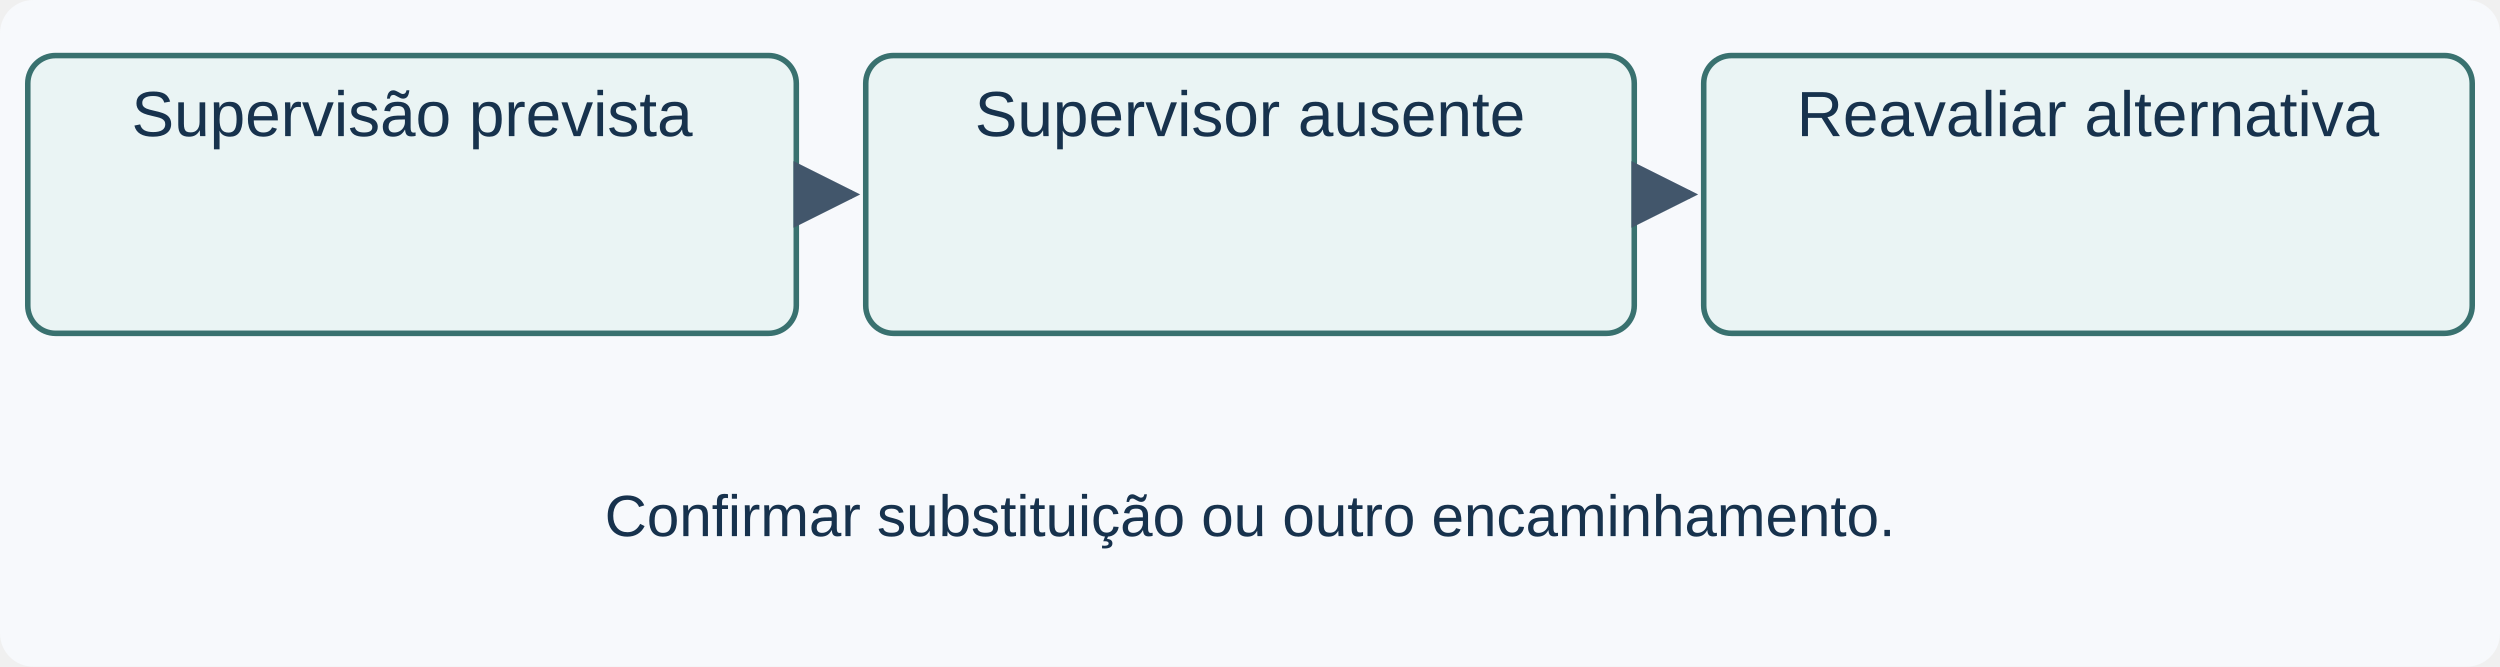
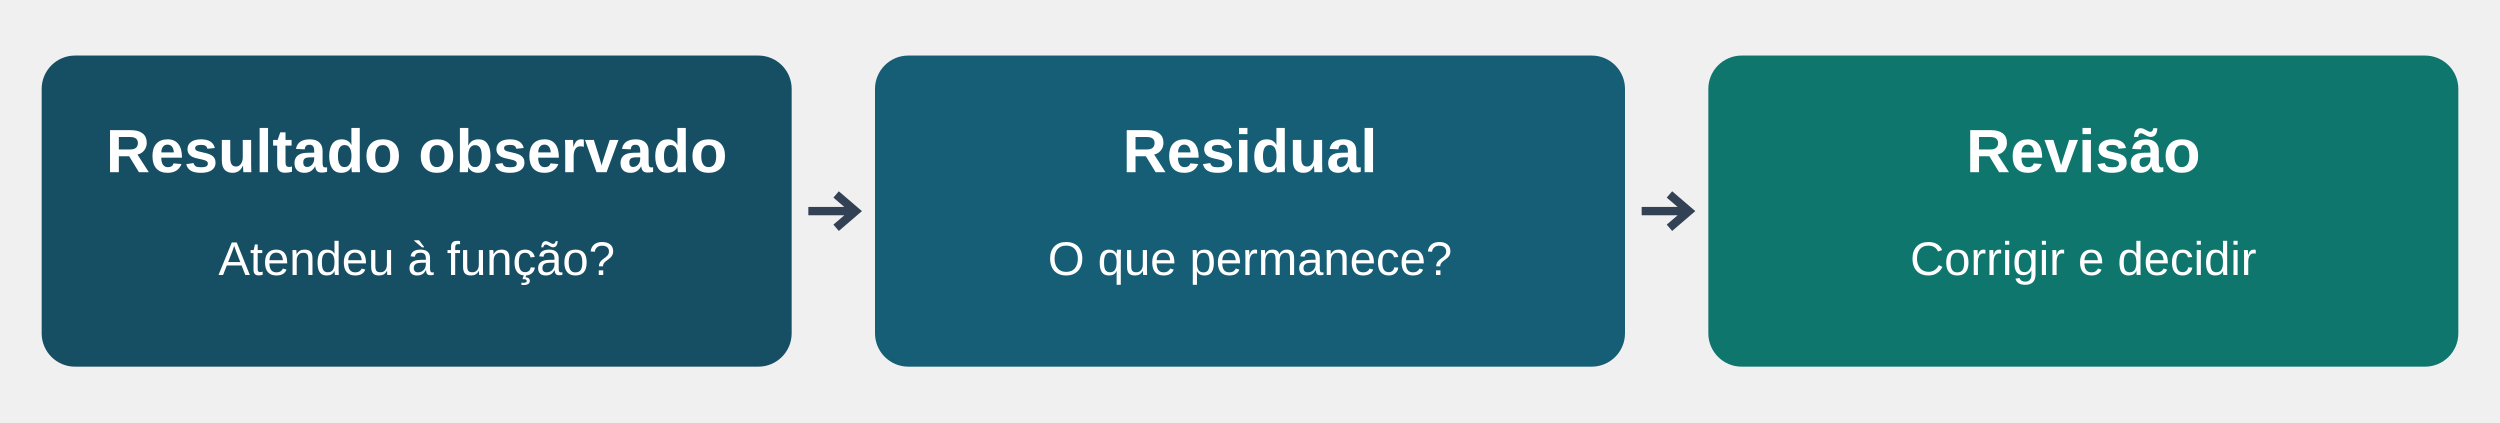
- <svg xmlns="http://www.w3.org/2000/svg" viewBox="0 0 900 240" role="img" aria-labelledby="title desc">
-   <defs>
-     <marker id="arrow" markerWidth="8" markerHeight="8" refX="7" refY="4" orient="auto">
-       <path d="M0 0 L8 4 L0 8" fill="#42566b" />
-     </marker>
-   </defs>
-   <rect width="900" height="240" rx="12" fill="#f7f9fc" />
+ <svg xmlns="http://www.w3.org/2000/svg" viewBox="0 0 900 152" role="img" aria-labelledby="title desc">
  <g font-family="Arial, sans-serif">
-     <rect x="10.0" y="20" width="276.667" height="100" rx="10" fill="#eaf4f4" stroke="#39716f" stroke-width="2" />
-     <text x="148.333" y="49" font-size="23" fill="#17324d" text-anchor="middle">Supervisão prevista</text>
-     <path d="M288.667 70 L306.667 70" stroke="#42566b" stroke-width="3" fill="none" marker-end="url(#arrow)" />
-     <rect x="311.667" y="20" width="276.667" height="100" rx="10" fill="#eaf4f4" stroke="#39716f" stroke-width="2" />
-     <text x="450.0" y="49" font-size="23" fill="#17324d" text-anchor="middle">Supervisor ausente</text>
-     <path d="M590.333 70 L608.333 70" stroke="#42566b" stroke-width="3" fill="none" marker-end="url(#arrow)" />
-     <rect x="613.333" y="20" width="276.667" height="100" rx="10" fill="#eaf4f4" stroke="#39716f" stroke-width="2" />
-     <text x="751.667" y="49" font-size="23" fill="#17324d" text-anchor="middle">Reavaliar alternativa</text>
-     <text x="450" y="193" font-size="21" fill="#17324d" text-anchor="middle">Confirmar substituição ou outro encaminhamento.</text>
+     <rect x="15" y="20" width="270" height="112" rx="12" fill="#164e63" />
+     <text x="150" y="62" text-anchor="middle" font-size="22" font-weight="700" fill="white">Resultado observado</text>
+     <text x="150" y="99" text-anchor="middle" font-size="17" fill="white">Atendeu à função?</text>
+     <path d="M291 76h17m-7-6 7 6-7 6" fill="none" stroke="#334155" stroke-width="3" />
+     <rect x="315" y="20" width="270" height="112" rx="12" fill="#155e75" />
+     <text x="450" y="62" text-anchor="middle" font-size="22" font-weight="700" fill="white">Residual</text>
+     <text x="450" y="99" text-anchor="middle" font-size="17" fill="white">O que permanece?</text>
+     <path d="M591 76h17m-7-6 7 6-7 6" fill="none" stroke="#334155" stroke-width="3" />
+     <rect x="615" y="20" width="270" height="112" rx="12" fill="#0f766e" />
+     <text x="750" y="62" text-anchor="middle" font-size="22" font-weight="700" fill="white">Revisão</text>
+     <text x="750" y="99" text-anchor="middle" font-size="17" fill="white">Corrigir e decidir</text>
  </g>
</svg>
